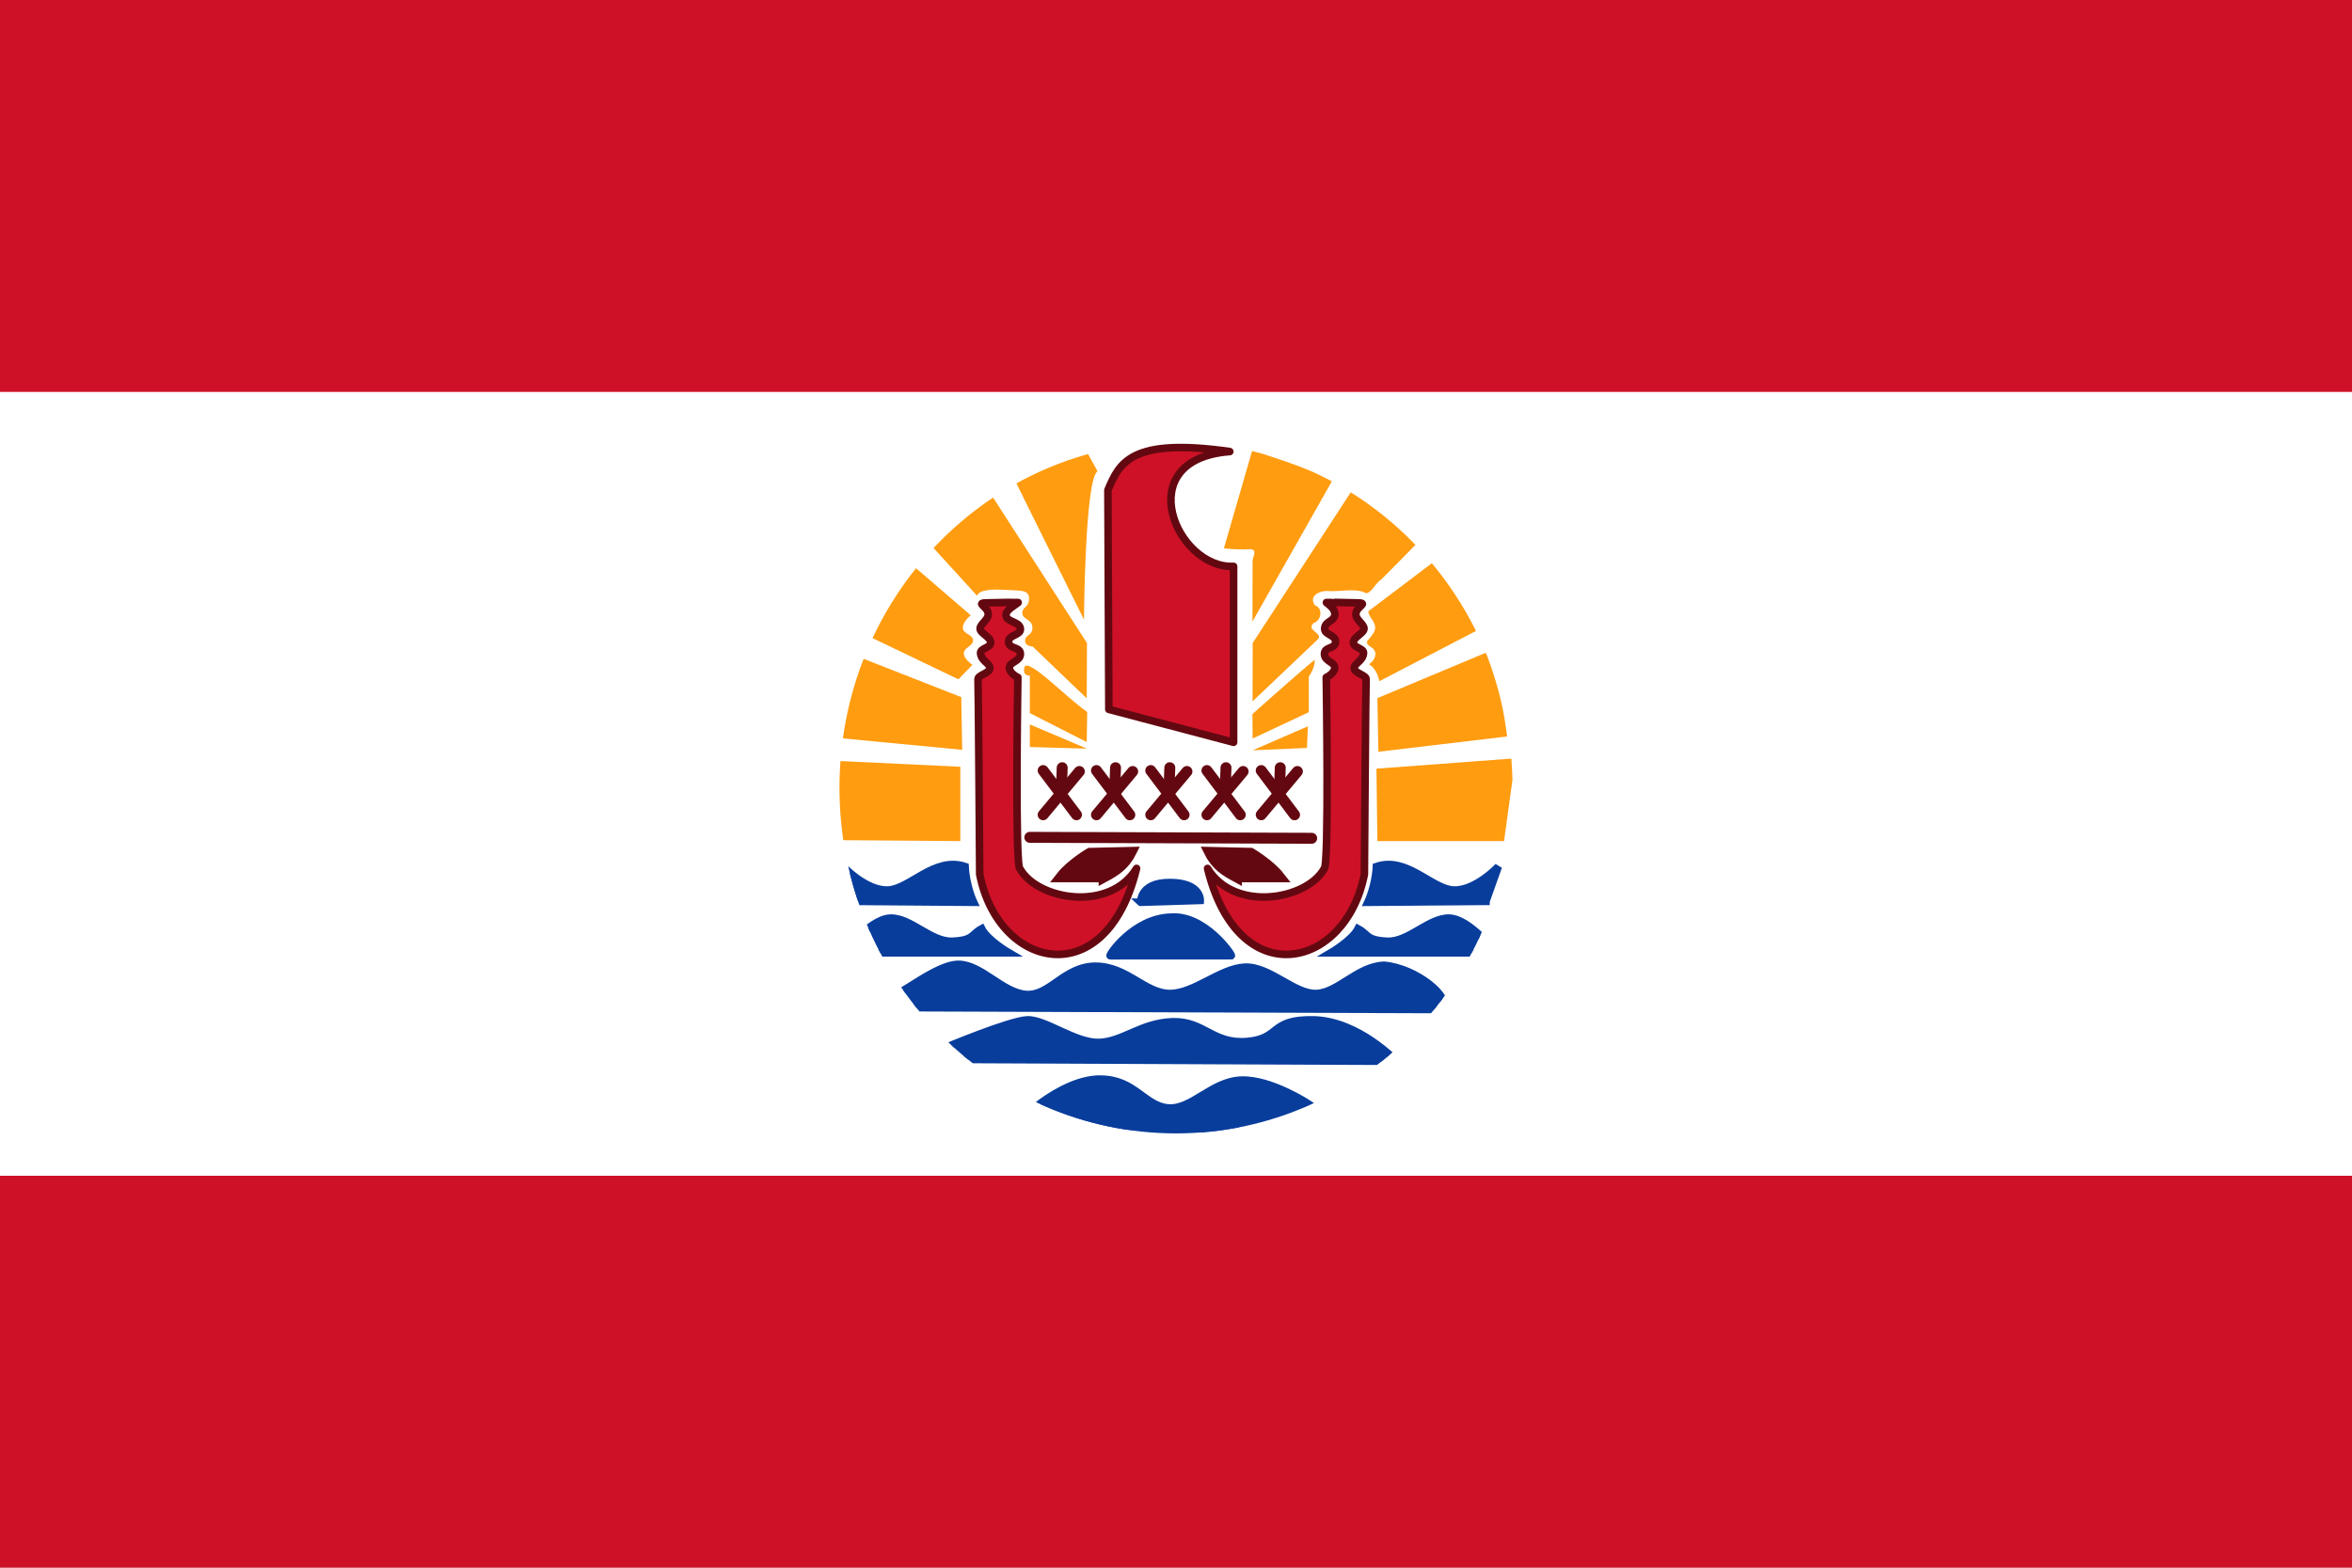
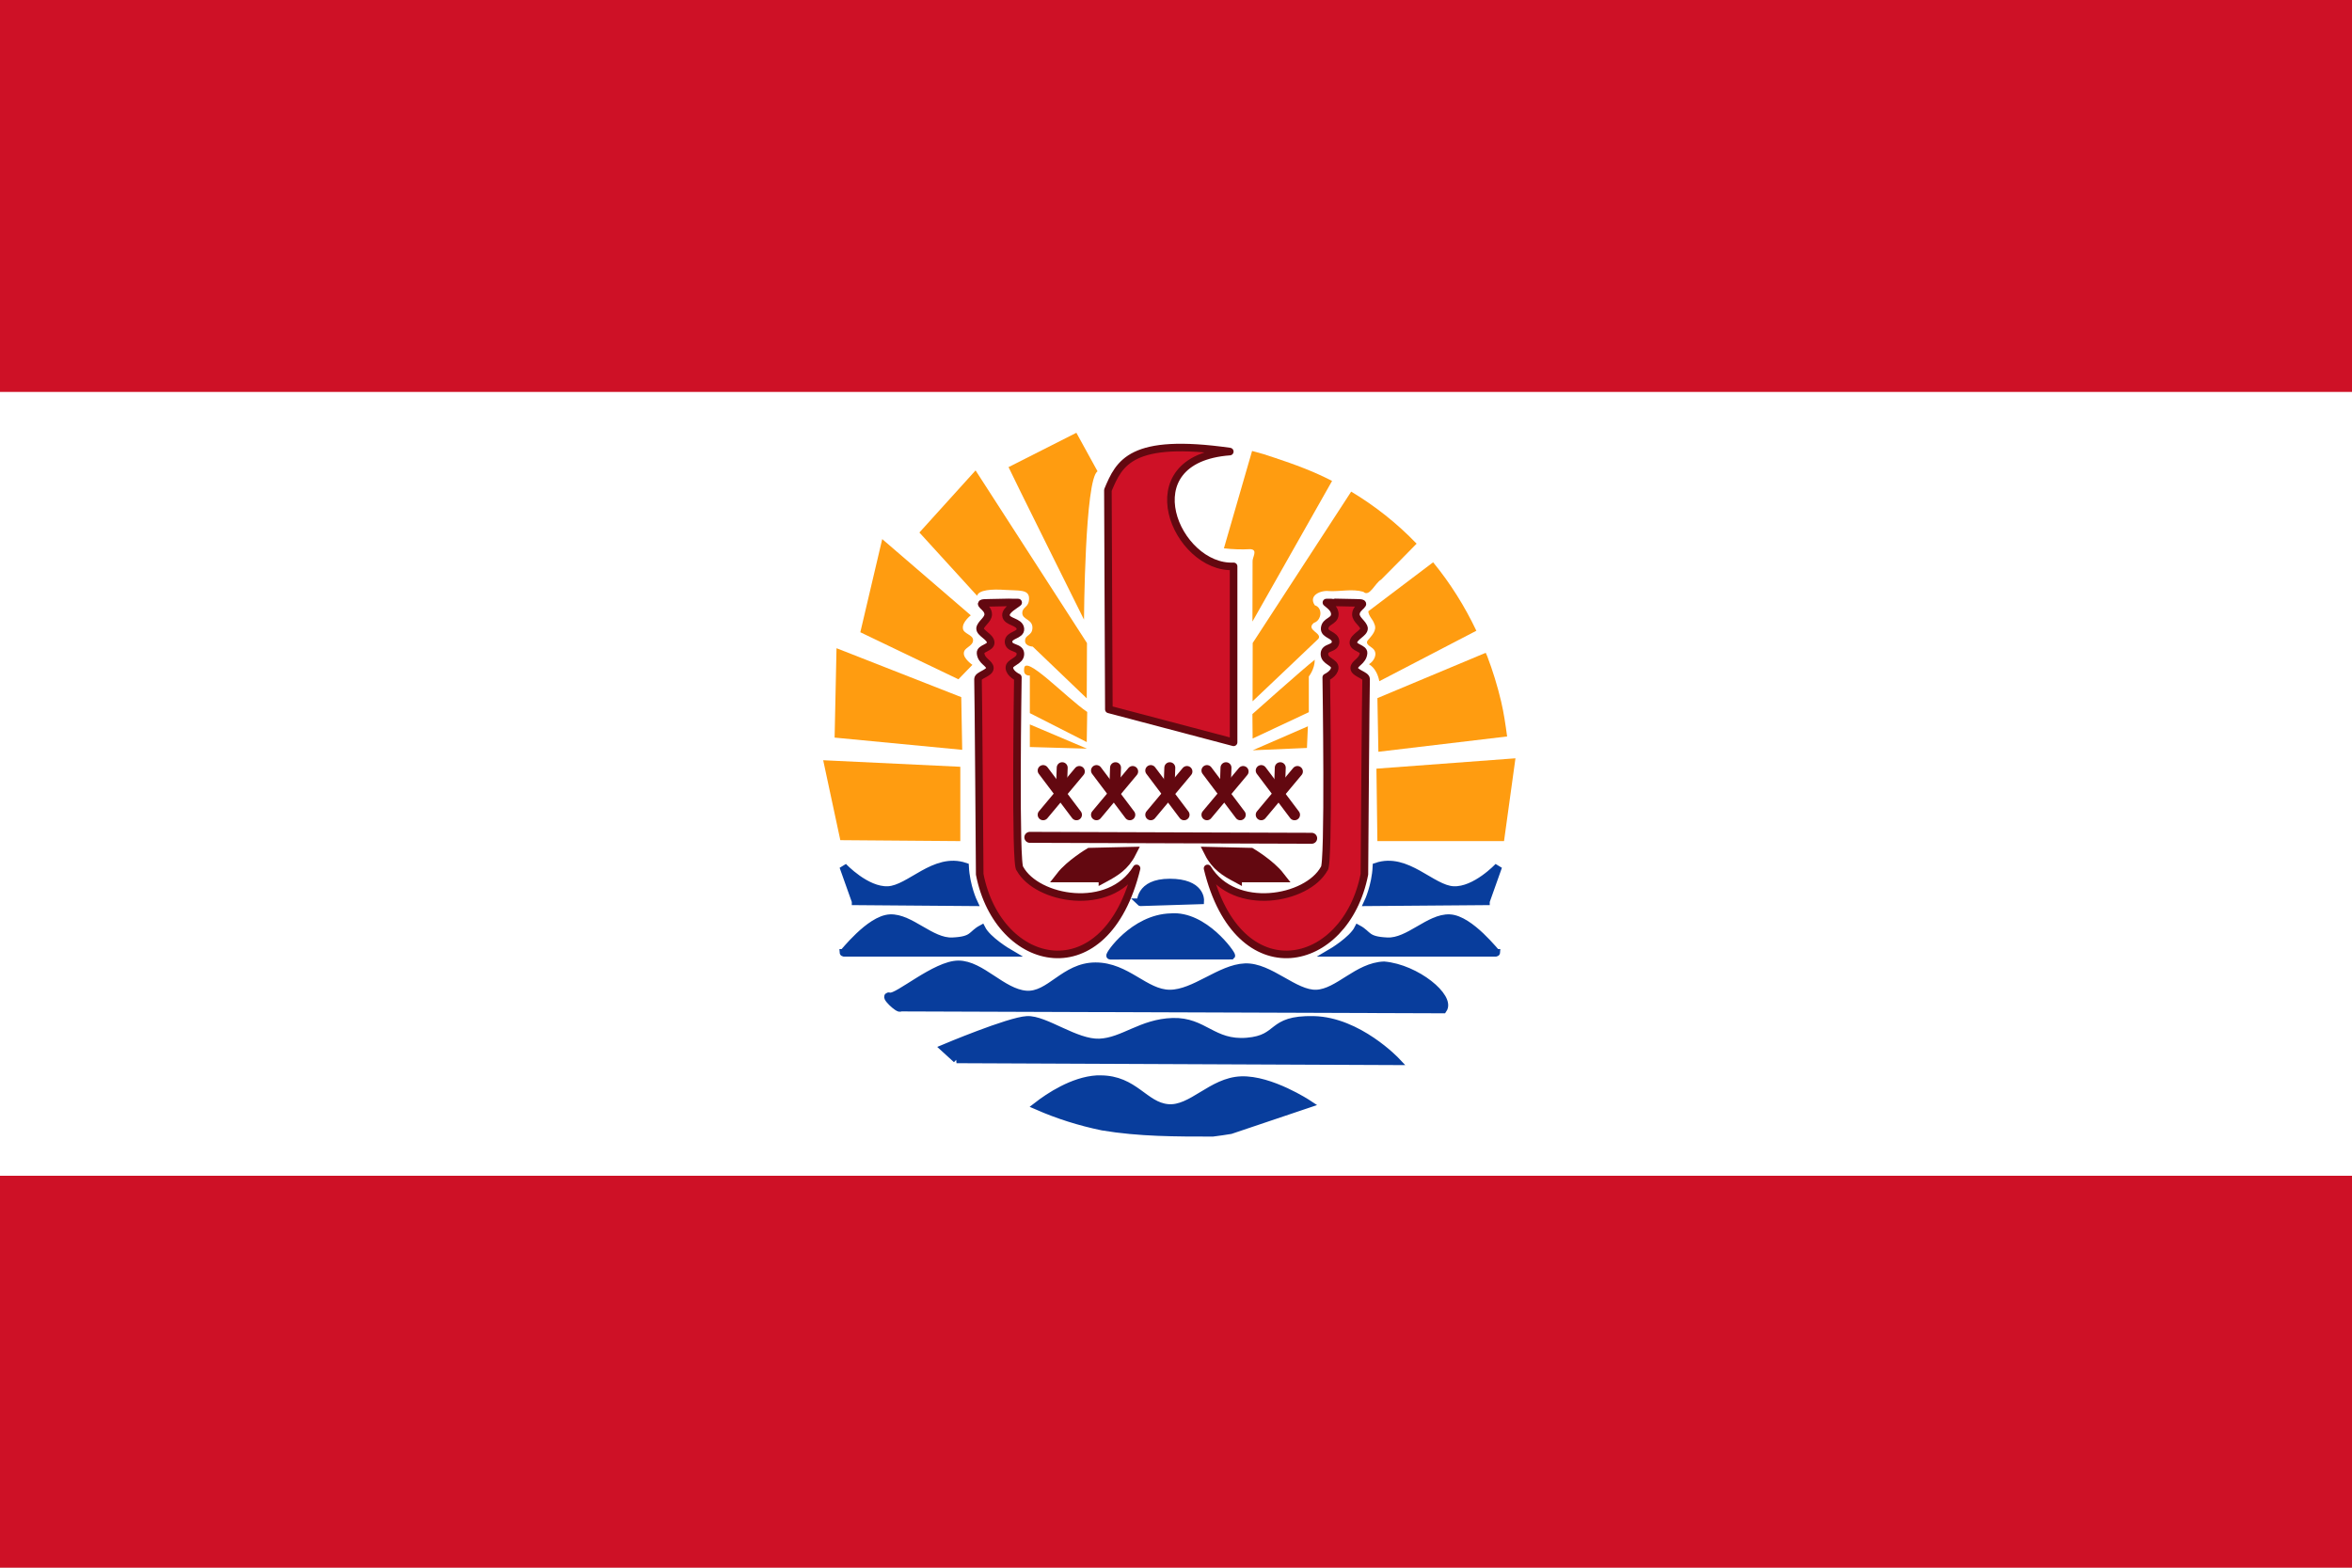
<svg xmlns="http://www.w3.org/2000/svg" xmlns:xlink="http://www.w3.org/1999/xlink" width="600" height="400">
  <clipPath id="c">
    <ellipse cx="300" cy="201" rx="85.849" ry="88.189" />
  </clipPath>
  <rect width="600" height="400" fill="#ce1126" />
  <rect width="600" height="200" y="100" fill="#fff" />
-   <g clip-path="url(#c)">
+   <g clip-path="urlES(#c)">
    <g fill="#ff9c10">
      <path d="m277.29,191.02-14.575-0.419,0-5.762,14.575,6.182z" />
      <path d="m277.23,189.34-14.515-7.383v-9.602s-1.701,0.239-1.458-1.681c0.08-4.001,10.667,7.303,16.093,10.984l-0.121,7.683z" />
      <path d="m214.37,214.37,30.606,0.24,0-18.966l-34.98-1.67,4.373,20.405z" />
      <path d="m212.91,188.2,32.551,3.121-0.242-13.444-31.822-12.484-0.487,22.807z" />
      <path d="m219.47,161.32,25.021,12.003,3.573-3.686s-2.301-1.567-2.187-3.008c0.043-1.458,2.315-1.679,2.358-3.262,0.042-1.458-2.573-1.633-2.601-3.092-0.171-1.581,2.015-3.276,2.015-3.276l-22.591-19.446-5.588,23.768z" />
      <path d="m383.68,214.61-32.307,0-0.242-18.485,35.464-2.641-2.915,21.127z" />
      <path d="m384.47,187.91c-0.408-3.001-0.836-5.995-1.531-8.938-0.931-3.94-2.121-7.817-3.562-11.594-0.106-0.279-0.266-0.535-0.375-0.812l-27.625,11.562,0.25,13.688,32.844-3.906z" />
      <path d="m365.59,143.47c-5.51,4.167-11.021,8.333-16.531,12.5,0.027,1.196,1.219,2.116,1.548,3.26,0.763,1.606-0.754,3.026-1.692,4.161-0.761,1.047,0.879,1.581,1.424,2.199,1.2,1.232,0.155,3.162-1.123,3.879,1.54,0.921,2.317,2.645,2.656,4.344,8.25-4.292,16.5-8.583,24.75-12.875-2.96-6.236-6.651-12.132-11.031-17.468z" />
      <path d="m319.56,191.44,13.845-0.599,0.242-5.524-14.088,6.123z" />
      <path d="m319.55,188.44-0.059-6.241s13.115-11.703,15.909-13.864c0,2.401-1.517,4.26-1.517,4.26v9.123l-14.332,6.722z" />
      <path d="m234.54,135.87c0.242,0.24,14.718,16.14,14.718,16.14,0.406-1.507,3.744-1.736,7.144-1.495,3.402,0.239,6.113-0.225,6.113,2.176,0,2.4-1.726,2.059-1.726,3.74s2.586,1.54,2.586,3.698c0,2.161-1.875,1.72-1.885,3.393-0.006,1.383,1.956,1.457,1.956,1.457l13.785,13.205,0.06-14.105-28.42-44.052-14.331,15.845z" />
      <path d="m257.28,119.19c0.216,0.641,19.25,38.906,19.25,38.906s0.216-35.913,3.46-37.837l-5.407-9.834-17.303,8.765z" />
      <path d="m319.41,115.06c-2.396,8.281-4.792,16.562-7.188,24.844,2.241,0.267,4.504,0.339,6.756,0.214,2.025,0.174,0.448,2.072,0.555,3.195-0.01,5.093-0.02,10.186-0.03,15.278,6.771-11.958,13.542-23.917,20.312-35.875-4.67-2.438-9.627-4.248-14.616-5.905-1.902-0.671-3.836-1.253-5.79-1.751z" />
      <path d="m344.69,125.44c-8.375,12.875-16.75,25.75-25.125,38.625-0.01,4.958-0.021,9.917-0.031,14.875,5.594-5.322,11.217-10.617,16.794-15.957,1.058-1.499-3.36-2.233-1.151-4.059,2.001-0.631,2.34-3.863,0.233-4.484-1.736-2.549,1.57-3.899,3.653-3.62,2.901,0.132,5.889-0.631,8.725,0.174,1.562,1.493,3-2.255,4.532-3.099,3.03-3.048,6.063-6.092,9.059-9.174-4.937-5.146-10.573-9.615-16.688-13.282z" />
    </g>
    <g fill="#083d9c" stroke="#083d9c" stroke-width="1.932">
      <path stroke-width="2.057" d="m279.88,275.41c-6.178,0.349-12.334,4.518-15.219,6.75,5.18,2.267,10.71,4.037,16.594,5.25,9.375,1.574,18.75,1.562,28.125,1.562,1.53-0.193,3.045-0.411,4.531-0.656l19.75-6.656s-9.501-6.271-17.031-6c-7.531,0.271-12.615,7.638-18.688,7.094-6.073-0.544-8.505-7.344-17.25-7.344-0.273,0-0.539-0.015-0.812,0z" />
      <path d="m244.01,270.31,112.23,0.48s-9.716-10.323-21.134-10.563c-11.417-0.242-8.258,4.801-17.003,5.52-8.744,0.721-10.932-5.281-18.948-5.041-8.015,0.239-12.632,5.041-18.703,5.282-6.073,0.239-13.846-6.003-18.462-5.761-4.616,0.239-21.134,7.201-21.134,7.201l3.158,2.881z" />
      <path d="m229.68,257.1,138.46,0.481c2.186-3.121-6.802-10.563-15.06-11.284-6.804,0.239-11.66,6.962-17.247,7.203-5.587,0.239-11.902-6.963-18.219-6.722-6.315,0.239-12.874,6.722-19.19,6.722-6.315,0-10.931-6.963-18.946-6.963-8.016,0-11.66,7.683-17.733,7.203-6.074-0.48-11.418-7.682-17.247-7.682-5.83,0-15.546,8.642-17.489,8.162-1.943-0.48,2.428,3.601,2.672,2.881z" />
      <path d="m283.21,243.86,30.908-0.018c0.241-0.24-6.92-10.55-15.449-9.823-9.502,0.246-15.956,9.841-15.459,9.841z" />
      <path d="m381.77,243.12-42.294,0s5.474-3.197,6.966-6.147c2.736,1.476,1.99,2.95,7.464,3.196,5.473,0.246,10.697-6.146,15.923-5.9,5.224,0.246,11.941,9.097,11.941,8.851z" />
      <path d="m215.1,243.12,42.294,0s-5.474-3.197-6.966-6.147c-2.736,1.476-1.99,2.95-7.464,3.196-5.472,0.246-10.697-6.146-15.923-5.9-5.224,0.246-11.941,9.097-11.941,8.851z" />
      <path d="m218.26,229.98,30.121,0.239s-1.943-4.08-2.186-9.122c-7.775-2.64-14.09,5.761-19.677,6.002-5.586,0.239-11.415-6.002-11.415-6.002l3.157,8.882z" />
      <path d="m379.07,229.98-30.122,0.239s1.944-4.08,2.186-9.122c7.774-2.64,14.089,5.761,19.677,6.002,5.587,0.239,11.416-6.002,11.416-6.002l-3.157,8.882z" />
      <path d="m290.89,230.22,15.302-0.479s0.244-4.562-7.773-4.562c-8.016,0-7.287,5.282-7.53,5.041z" />
    </g>
    <g fill="#ce1126" stroke="#630810" stroke-width="1.932" stroke-linejoin="round">
      <path d="m282.87,181,31.823,8.403,0-44.895c-14.576,0.721-26.72-27.368-0.972-29.288-25.263-3.602-28.179,2.881-31.093,9.843l0.242,55.937z" />
      <path d="m289.94,221.58c-6.921,11.33-25.425,7.97-29.752,0.06-1.296-0.363-0.53-48.8-0.53-48.8s-2.067-0.931-2.163-2.42c-0.095-1.504,2.811-1.641,2.811-3.566,0-1.924-2.968-1.17-3.027-3.106,0.013-1.851,3.168-1.596,3.027-3.307-0.167-1.928-3.534-1.643-3.677-3.421-0.109-1.412,2.409-2.644,3.108-3.279-0.453,0.022-2.339-0.028-2.351-0.034-1.767,0.036-3.534,0.071-5.3,0.107-3.765,0.004,0.065,0.811,0.01,2.958-0.035,1.403-1.909,2.336-2.077,3.555-0.059,1.252,2.683,2.131,2.717,3.634,0.031,1.341-2.694,1.432-2.596,2.678,0.169,2.108,2.414,2.572,2.38,3.849-0.035,1.275-3.021,1.761-3.029,2.778,0.104,1.968,0.432,49.807,0.432,49.807,4.758,24.37,32.228,30.569,40.015-1.496z" />
      <path d="m308.05,221.58c6.921,11.33,25.424,7.97,29.751,0.06,1.296-0.363,0.53-48.8,0.53-48.8s2.067-0.931,2.162-2.42c0.095-1.504-2.629-1.641-2.629-3.566,0-1.924,2.786-1.17,2.845-3.106-0.012-1.851-2.925-1.716-2.784-3.428,0.166-1.928,2.453-1.702,2.583-3.48,0.109-1.531-1.436-2.464-2.136-3.099,0.452,0.022,2.217-0.028,2.23-0.034,1.766,0.036,3.533,0.071,5.299,0.107,3.766,0.004-0.065,0.811-0.009,2.958,0.034,1.403,1.909,2.336,2.077,3.555,0.059,1.252-2.684,2.131-2.718,3.634-0.03,1.341,2.695,1.432,2.596,2.678-0.169,2.108-2.414,2.572-2.38,3.849,0.034,1.275,3.021,1.761,3.028,2.778-0.103,1.968-0.432,49.807-0.432,49.807-4.759,24.37-32.228,30.569-40.015-1.496z" />
    </g>
    <g fill="#630810" stroke="#630810" stroke-width="2.792" stroke-linecap="round">
      <path d="m281.66,223.73c2.672-1.442,5.101-2.881,6.802-6.243l-10.446,0.239s-4.856,2.882-7.287,6.003h10.931z" />
      <path d="m315.42,223.73c-2.672-1.442-5.1-2.881-6.801-6.243l10.445,0.239s4.857,2.882,7.287,6.003h-10.931z" />
      <path d="m262.71,213.65 71.903,0.239" />
      <g id="x">
        <path d="m266.11,196.61 8.502,11.284" />
        <path d="m266.11,207.89 9.232,-11.043" />
        <path d="m270.97,195.88 -0.243,6.962" />
      </g>
      <use xlink:href="#x" x="13.604" />
      <use xlink:href="#x" x="27.45" />
      <use xlink:href="#x" x="41.782" />
      <use xlink:href="#x" x="55.628" />
    </g>
  </g>
</svg>
